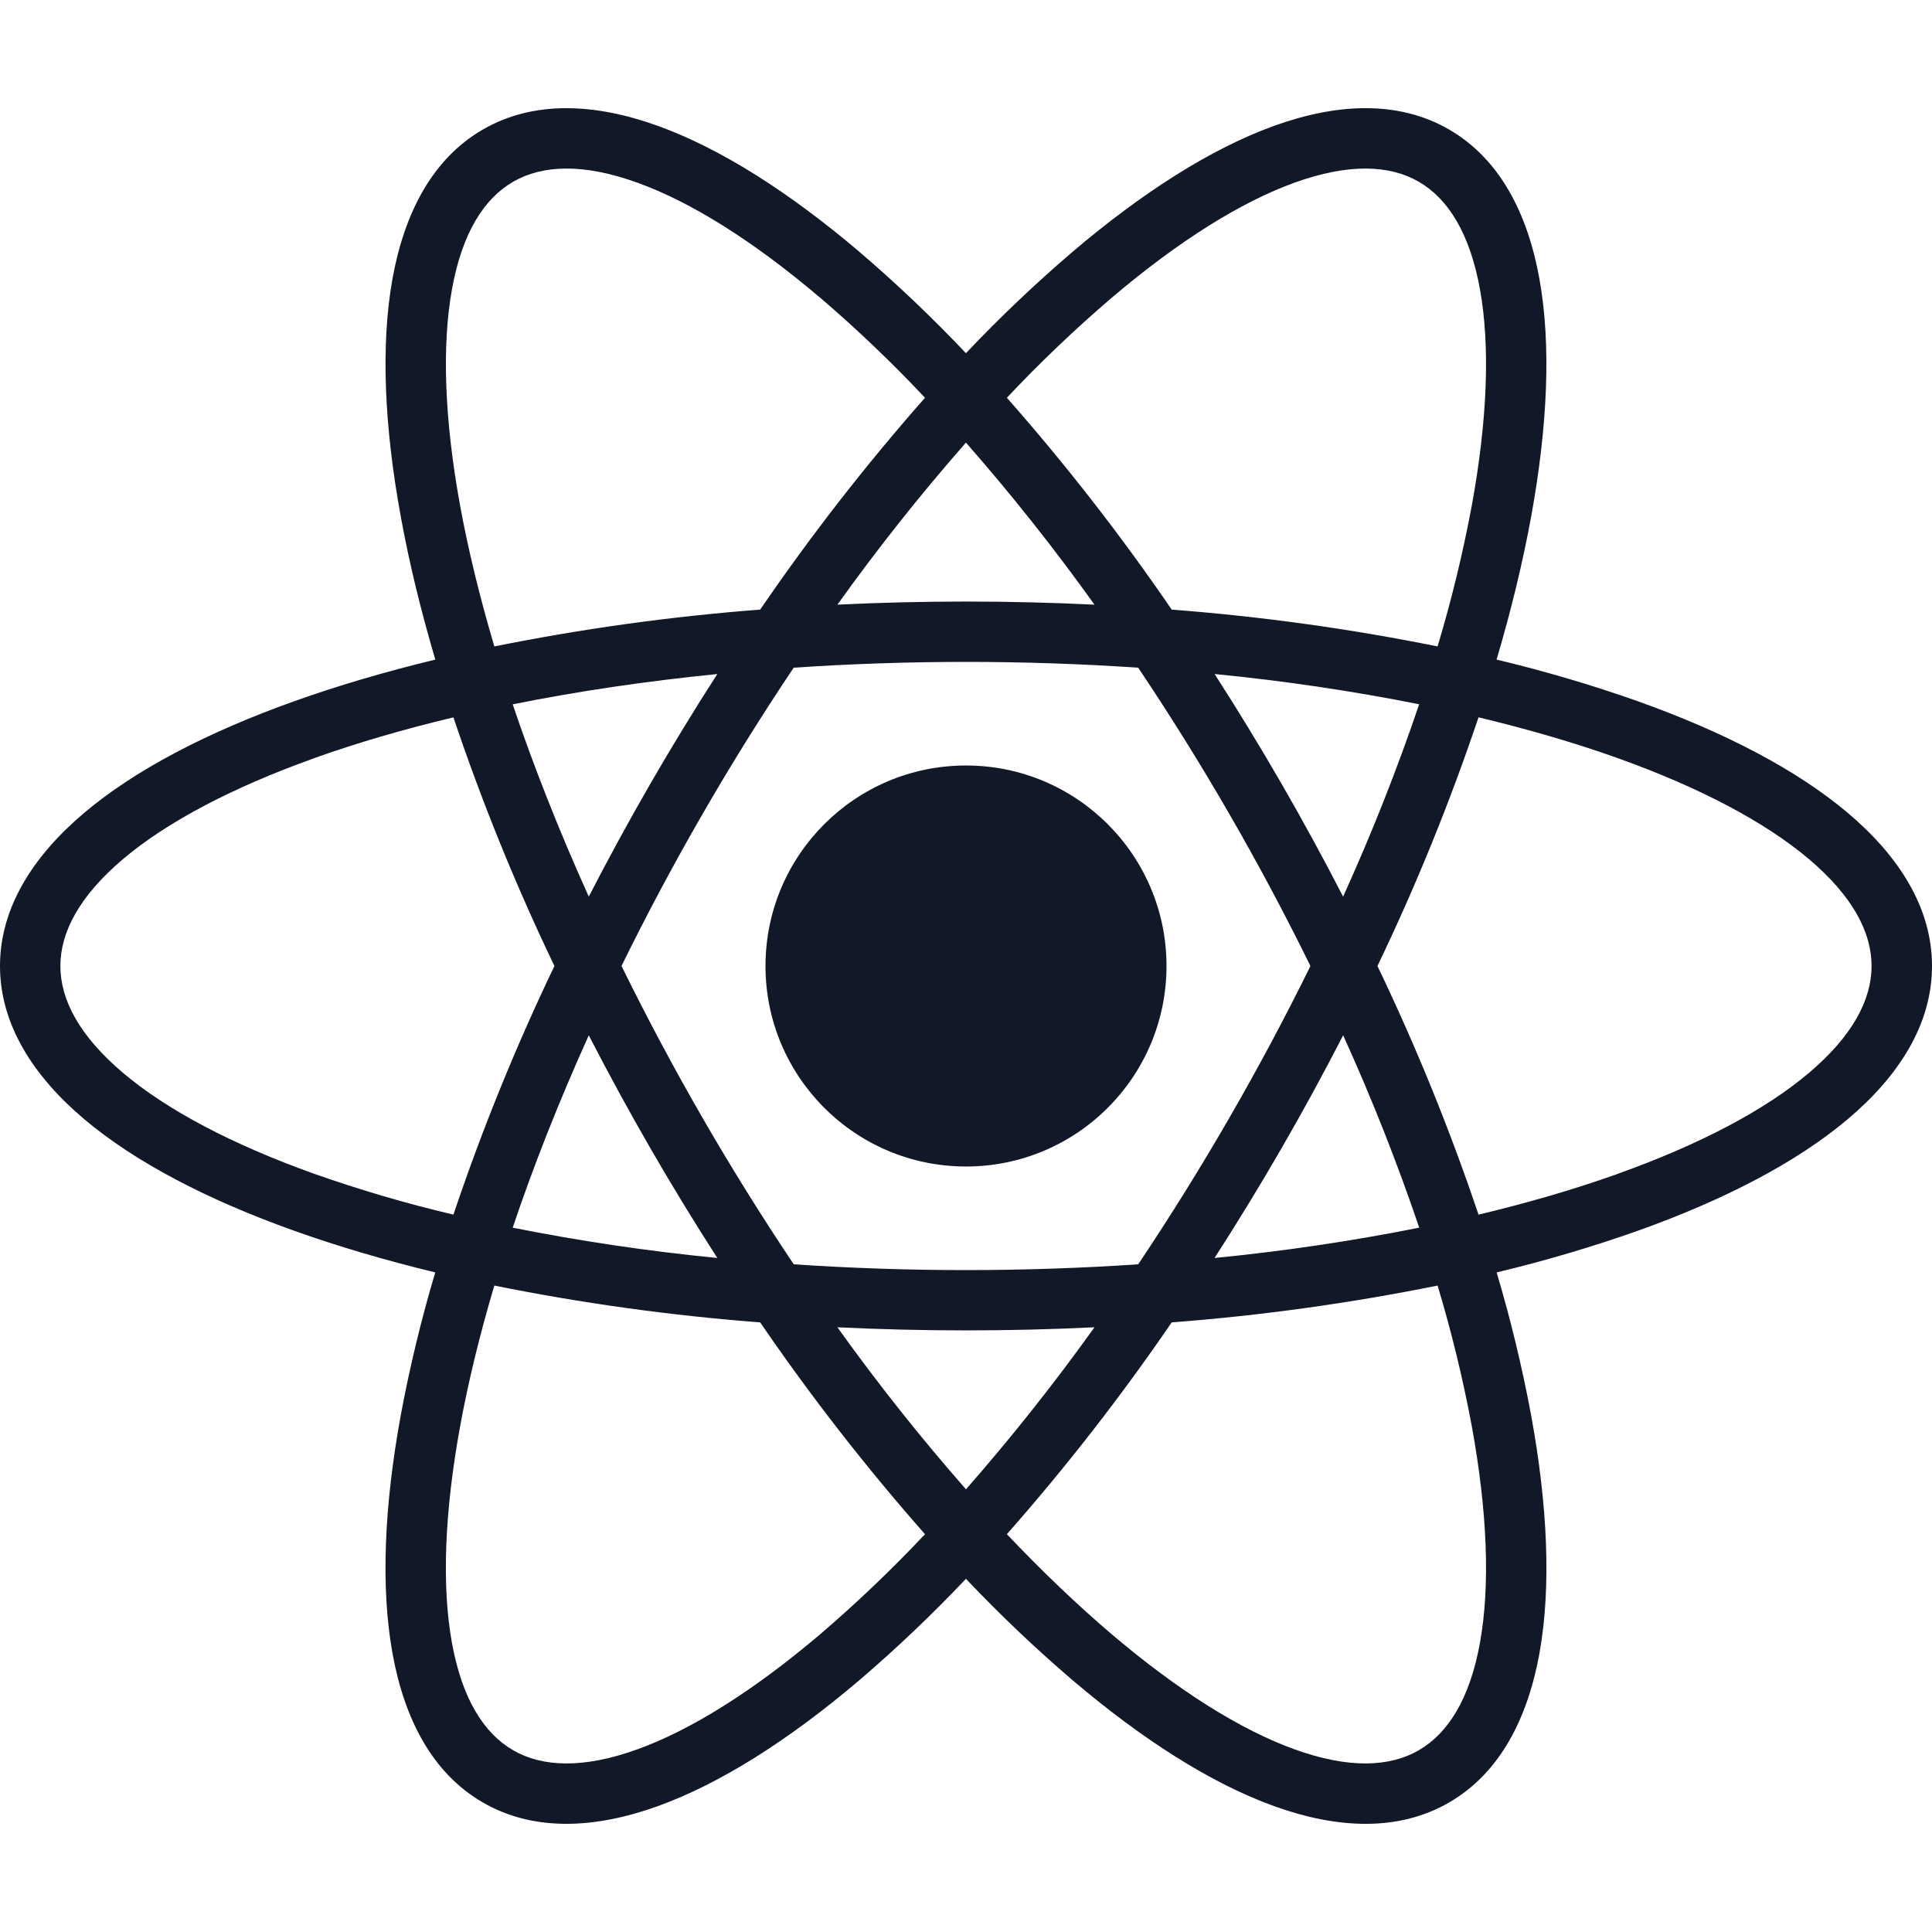
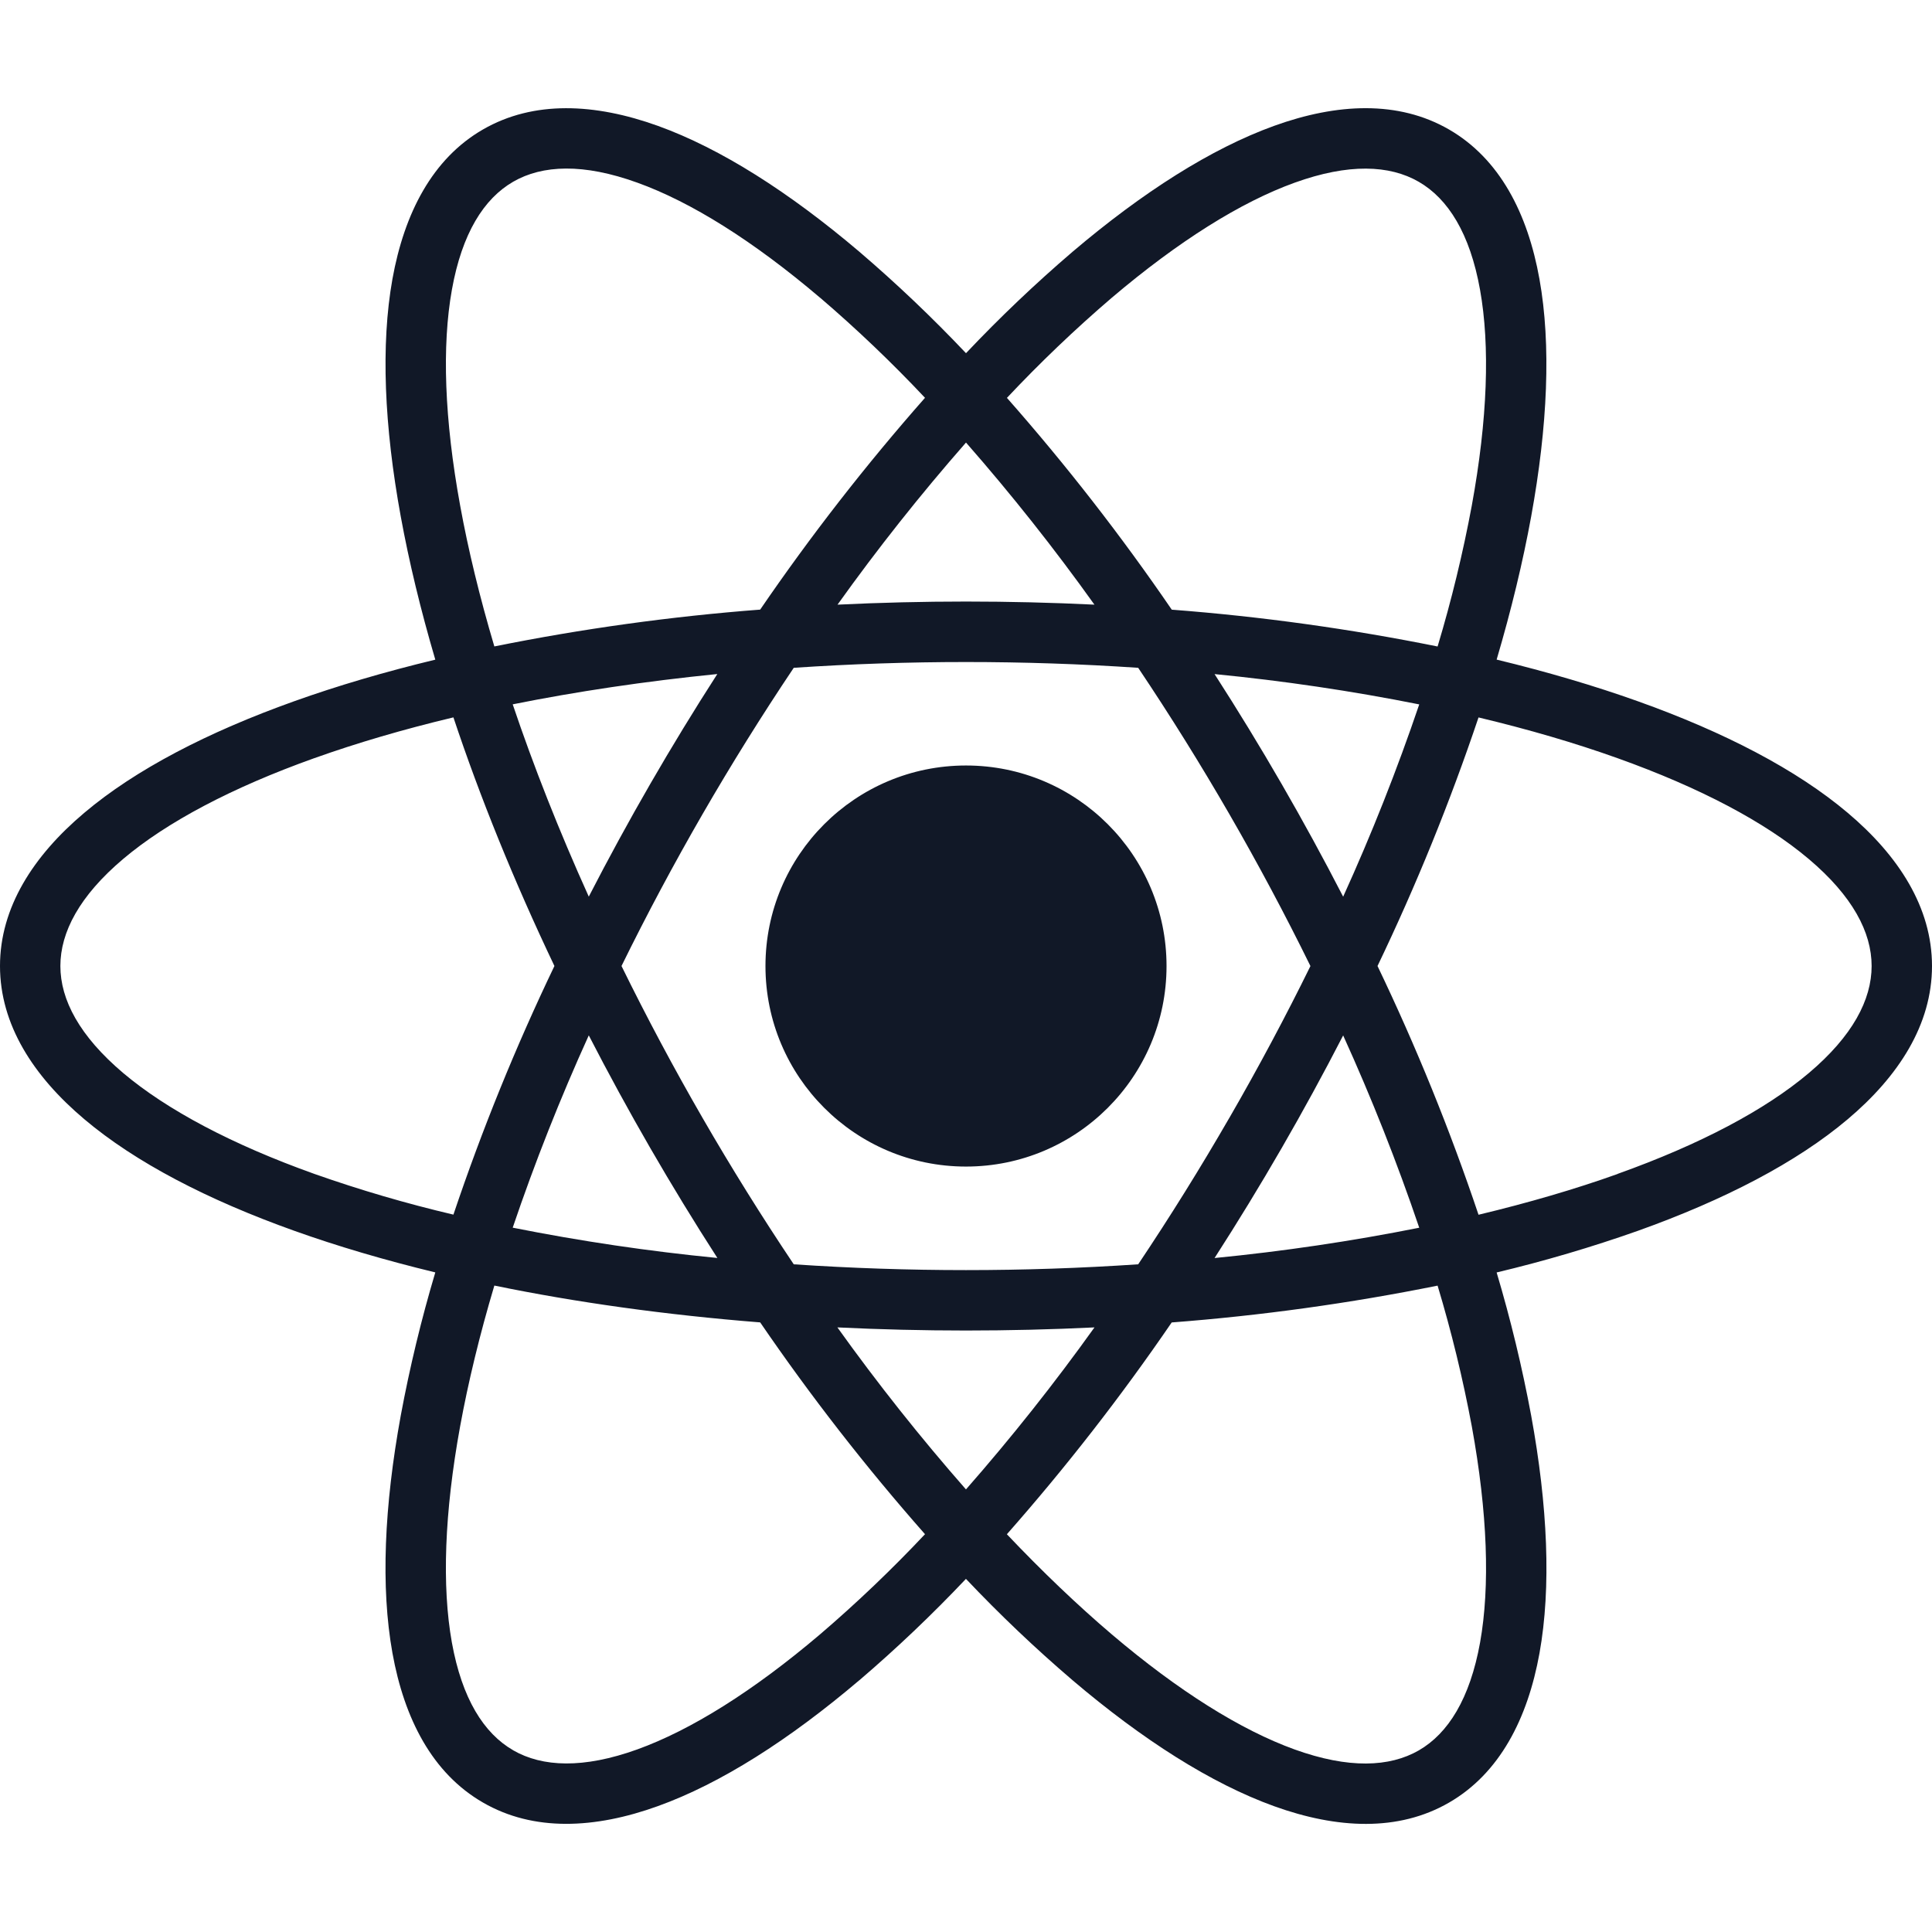
<svg xmlns="http://www.w3.org/2000/svg" width="32" height="32" fill="none">
-   <path fill="#111827" fill-rule="evenodd" d="M8.5 28.99c-.486-.28-.848-.854-1.016-1.787-.167-.93-.124-2.146.137-3.579.134-.732.323-1.513.567-2.331a36.24 36.24 0 0 0 4.403.61 36.225 36.225 0 0 0 2.73 3.508 22.204 22.204 0 0 1-1.736 1.657c-1.11.942-2.142 1.587-3.03 1.907-.892.322-1.57.295-2.056.015Zm7.5-4.322a34.503 34.503 0 0 1-2.13-2.684 43.974 43.974 0 0 0 4.258 0 34.543 34.543 0 0 1-2.129 2.684Zm-1.767 3.162a23.13 23.13 0 0 0 1.766-1.68 23.092 23.092 0 0 0 1.767 1.68c1.16.986 2.296 1.71 3.339 2.086 1.04.375 2.056.425 2.894-.06.84-.484 1.304-1.389 1.5-2.477.195-1.09.136-2.437-.138-3.934a23.117 23.117 0 0 0-.572-2.37 23.094 23.094 0 0 0 2.339-.69c1.434-.512 2.63-1.133 3.476-1.848C31.45 17.824 32 16.968 32 16c0-.969-.551-1.824-1.396-2.537-.847-.715-2.042-1.336-3.476-1.848a23.1 23.1 0 0 0-2.34-.69c.245-.828.436-1.621.573-2.37.273-1.497.333-2.844.137-3.934-.195-1.088-.66-1.993-1.499-2.477-.839-.485-1.855-.435-2.895-.06-1.042.376-2.178 1.1-3.338 2.086a23.109 23.109 0 0 0-1.767 1.68 23.109 23.109 0 0 0-1.766-1.68c-1.16-.985-2.296-1.71-3.339-2.086-1.04-.375-2.056-.424-2.894.06-.84.484-1.304 1.389-1.5 2.477-.195 1.09-.136 2.437.138 3.934.136.75.328 1.543.572 2.37-.839.203-1.622.434-2.338.69-1.434.512-2.63 1.133-3.477 1.848C.551 14.176 0 15.031 0 16c0 .968.551 1.824 1.395 2.537.847.715 2.043 1.336 3.477 1.848.716.256 1.499.487 2.337.69a23.108 23.108 0 0 0-.572 2.37c-.273 1.497-.333 2.843-.137 3.934.195 1.088.66 1.993 1.5 2.477.838.484 1.854.435 2.894.06 1.042-.376 2.178-1.1 3.339-2.086Zm10.145-4.206a22.229 22.229 0 0 0-.567-2.331 36.245 36.245 0 0 1-4.404.61 36.239 36.239 0 0 1-2.73 3.508c.588.62 1.17 1.175 1.736 1.657 1.11.942 2.142 1.587 3.03 1.907.893.322 1.571.295 2.056.015.485-.28.848-.854 1.015-1.787.167-.93.125-2.146-.136-3.579Zm2.414-4.18c-.701.25-1.472.476-2.303.674A36.244 36.244 0 0 0 22.815 16a36.241 36.241 0 0 0 1.674-4.119c.83.199 1.602.425 2.303.675 1.37.49 2.445 1.062 3.167 1.671.724.612 1.04 1.213 1.04 1.773 0 .56-.316 1.161-1.04 1.773-.722.61-1.796 1.18-3.167 1.67Zm-3.285.89a34.515 34.515 0 0 0-1.26-3.186 43.951 43.951 0 0 1-2.13 3.688 34.51 34.51 0 0 0 3.39-.502Zm-3.147-1.816c.488-.846.937-1.688 1.345-2.518a42.538 42.538 0 0 0-2.853-4.941 42.542 42.542 0 0 0-5.706 0 42.63 42.63 0 0 0-2.852 4.94 42.569 42.569 0 0 0 2.853 4.942 42.57 42.57 0 0 0 5.705 0 42.592 42.592 0 0 0 1.508-2.423Zm3.146-6.853a34.492 34.492 0 0 1-1.26 3.186 44.027 44.027 0 0 0-2.128-3.687 34.53 34.53 0 0 1 3.388.501Zm.305-.958a36.24 36.24 0 0 0-4.404-.61 36.23 36.23 0 0 0-2.73-3.509 22.22 22.22 0 0 1 1.736-1.656c1.11-.942 2.142-1.587 3.03-1.907.892-.322 1.571-.295 2.056-.015.485.28.847.854 1.015 1.787.167.93.125 2.146-.137 3.579a22.215 22.215 0 0 1-.566 2.33ZM13.586 4.932a22.24 22.24 0 0 1 1.735 1.656 36.256 36.256 0 0 0-2.73 3.509 36.275 36.275 0 0 0-4.403.61c-.243-.819-.433-1.6-.567-2.331-.261-1.433-.303-2.649-.136-3.579.167-.933.53-1.507 1.015-1.787.485-.28 1.163-.307 2.055.015.889.32 1.921.965 3.03 1.907Zm-8.378 7.624c.7-.25 1.471-.476 2.302-.674A36.24 36.24 0 0 0 9.183 16a36.243 36.243 0 0 0-1.673 4.118 22.237 22.237 0 0 1-2.302-.675c-1.371-.49-2.445-1.06-3.167-1.67C1.316 17.16 1 16.56 1 16c0-.56.316-1.161 1.04-1.773.723-.61 1.797-1.18 3.168-1.67Zm3.284-.89c.344 1.02.765 2.088 1.26 3.185a43.952 43.952 0 0 1 2.129-3.687c-1.197.12-2.333.289-3.389.502Zm0 8.668c.343-1.02.765-2.09 1.26-3.186a44.023 44.023 0 0 0 2.129 3.688 34.471 34.471 0 0 1-3.39-.502Zm9.636-10.319a34.524 34.524 0 0 0-2.129-2.684 34.511 34.511 0 0 0-2.129 2.684 44.047 44.047 0 0 1 4.258 0ZM16 19.321a3.321 3.321 0 1 0 0-6.642 3.321 3.321 0 0 0 0 6.642Z" clip-rule="evenodd" />
+   <path fill="#111827" fill-rule="evenodd" d="M8.5 28.99c-.486-.28-.848-.854-1.016-1.787-.166-.93-.124-2.146.137-3.578.134-.732.323-1.514.567-2.332 1.357.279 2.838.486 4.403.61a36.24 36.24 0 0 0 2.73 3.508 22.221 22.221 0 0 1-1.736 1.657c-1.11.943-2.141 1.587-3.03 1.908-.892.321-1.57.294-2.056.014ZM16 24.67a34.502 34.502 0 0 1-2.13-2.684 43.974 43.974 0 0 0 4.258 0 34.52 34.52 0 0 1-2.129 2.684Zm-1.767 3.161a23.093 23.093 0 0 0 1.766-1.68 23.115 23.115 0 0 0 1.767 1.68c1.16.986 2.296 1.71 3.339 2.086 1.04.375 2.056.425 2.895-.06.838-.484 1.303-1.389 1.499-2.476.196-1.091.136-2.437-.138-3.935a23.116 23.116 0 0 0-.572-2.37 23.12 23.12 0 0 0 2.34-.69c1.433-.512 2.629-1.133 3.475-1.848C31.45 17.824 32 16.969 32 16c0-.969-.551-1.824-1.396-2.537-.846-.715-2.042-1.336-3.476-1.848-.717-.256-1.5-.487-2.339-.69.244-.827.435-1.62.572-2.37.273-1.497.333-2.843.137-3.934-.195-1.088-.66-1.993-1.499-2.477-.839-.484-1.855-.435-2.894-.06-1.043.376-2.179 1.1-3.34 2.086A23.126 23.126 0 0 0 16 5.85a23.09 23.09 0 0 0-1.766-1.68c-1.16-.985-2.296-1.71-3.339-2.086C9.854 1.71 8.84 1.66 8 2.144s-1.304 1.39-1.5 2.477c-.195 1.09-.136 2.437.138 3.935.137.748.328 1.542.572 2.37-.839.202-1.622.433-2.338.689-1.434.512-2.63 1.133-3.476 1.848C.55 14.176 0 15.032 0 16c0 .969.551 1.824 1.396 2.537.846.715 2.042 1.336 3.476 1.848.716.256 1.5.487 2.338.69a23.108 23.108 0 0 0-.572 2.37c-.274 1.498-.334 2.844-.138 3.934.196 1.088.66 1.993 1.5 2.477.838.485 1.854.435 2.894.06 1.043-.375 2.178-1.1 3.339-2.086Zm10.145-4.205a22.221 22.221 0 0 0-.567-2.332 36.248 36.248 0 0 1-4.404.61 36.253 36.253 0 0 1-2.73 3.508c.588.62 1.17 1.175 1.736 1.657 1.11.943 2.142 1.587 3.031 1.908.892.321 1.57.294 2.056.015.485-.28.847-.855 1.015-1.788.166-.93.124-2.146-.137-3.578Zm2.414-4.181c-.7.25-1.472.476-2.303.675a36.224 36.224 0 0 0-1.673-4.12 36.252 36.252 0 0 0 1.673-4.117c.83.198 1.602.424 2.303.675 1.371.49 2.445 1.06 3.167 1.67C30.683 14.84 31 15.44 31 16c0 .56-.316 1.161-1.04 1.773-.722.61-1.796 1.18-3.167 1.67Zm-3.285.89a34.516 34.516 0 0 0-1.26-3.185 44.064 44.064 0 0 1-2.13 3.687 34.512 34.512 0 0 0 3.39-.502Zm-3.147-1.816c.488-.845.937-1.688 1.345-2.518a42.536 42.536 0 0 0-2.853-4.94 42.542 42.542 0 0 0-5.705 0A42.56 42.56 0 0 0 10.294 16a42.569 42.569 0 0 0 2.853 4.941 42.5 42.5 0 0 0 5.705 0 42.592 42.592 0 0 0 1.508-2.423Zm3.147-6.852a34.502 34.502 0 0 1-1.26 3.185 44.075 44.075 0 0 0-2.13-3.687 34.47 34.47 0 0 1 3.39.502Zm.304-.959a36.22 36.22 0 0 0-4.403-.61 36.231 36.231 0 0 0-2.73-3.508 22.224 22.224 0 0 1 1.735-1.657c1.11-.942 2.142-1.587 3.03-1.907.892-.322 1.571-.295 2.056-.015.485.28.848.855 1.015 1.788.167.93.125 2.146-.137 3.578a22.247 22.247 0 0 1-.566 2.331ZM13.586 4.933a22.225 22.225 0 0 1 1.735 1.656 36.247 36.247 0 0 0-2.73 3.508 36.236 36.236 0 0 0-4.403.61c-.243-.818-.433-1.6-.566-2.331-.262-1.432-.304-2.648-.137-3.578.167-.933.53-1.508 1.015-1.788.485-.28 1.164-.307 2.055.015.89.32 1.921.965 3.03 1.908Zm-8.378 7.624c.7-.25 1.472-.477 2.302-.675.438 1.315.998 2.7 1.673 4.118a36.243 36.243 0 0 0-1.673 4.118 22.212 22.212 0 0 1-2.302-.674c-1.371-.49-2.445-1.062-3.167-1.671C1.317 17.16 1 16.56 1 16c0-.56.316-1.161 1.04-1.773.722-.61 1.796-1.18 3.167-1.67Zm3.284-.891c.344 1.02.765 2.089 1.26 3.185a44.02 44.02 0 0 1 2.129-3.687c-1.197.12-2.333.29-3.389.502Zm0 8.668a34.5 34.5 0 0 1 1.26-3.185 43.974 43.974 0 0 0 2.13 3.687 34.505 34.505 0 0 1-3.39-.502Zm9.636-10.318A34.502 34.502 0 0 0 16 7.33a34.518 34.518 0 0 0-2.128 2.685 43.93 43.93 0 0 1 4.257 0ZM16 19.322a3.321 3.321 0 1 0 0-6.643 3.321 3.321 0 0 0 0 6.643Z" clip-rule="evenodd" />
</svg>
